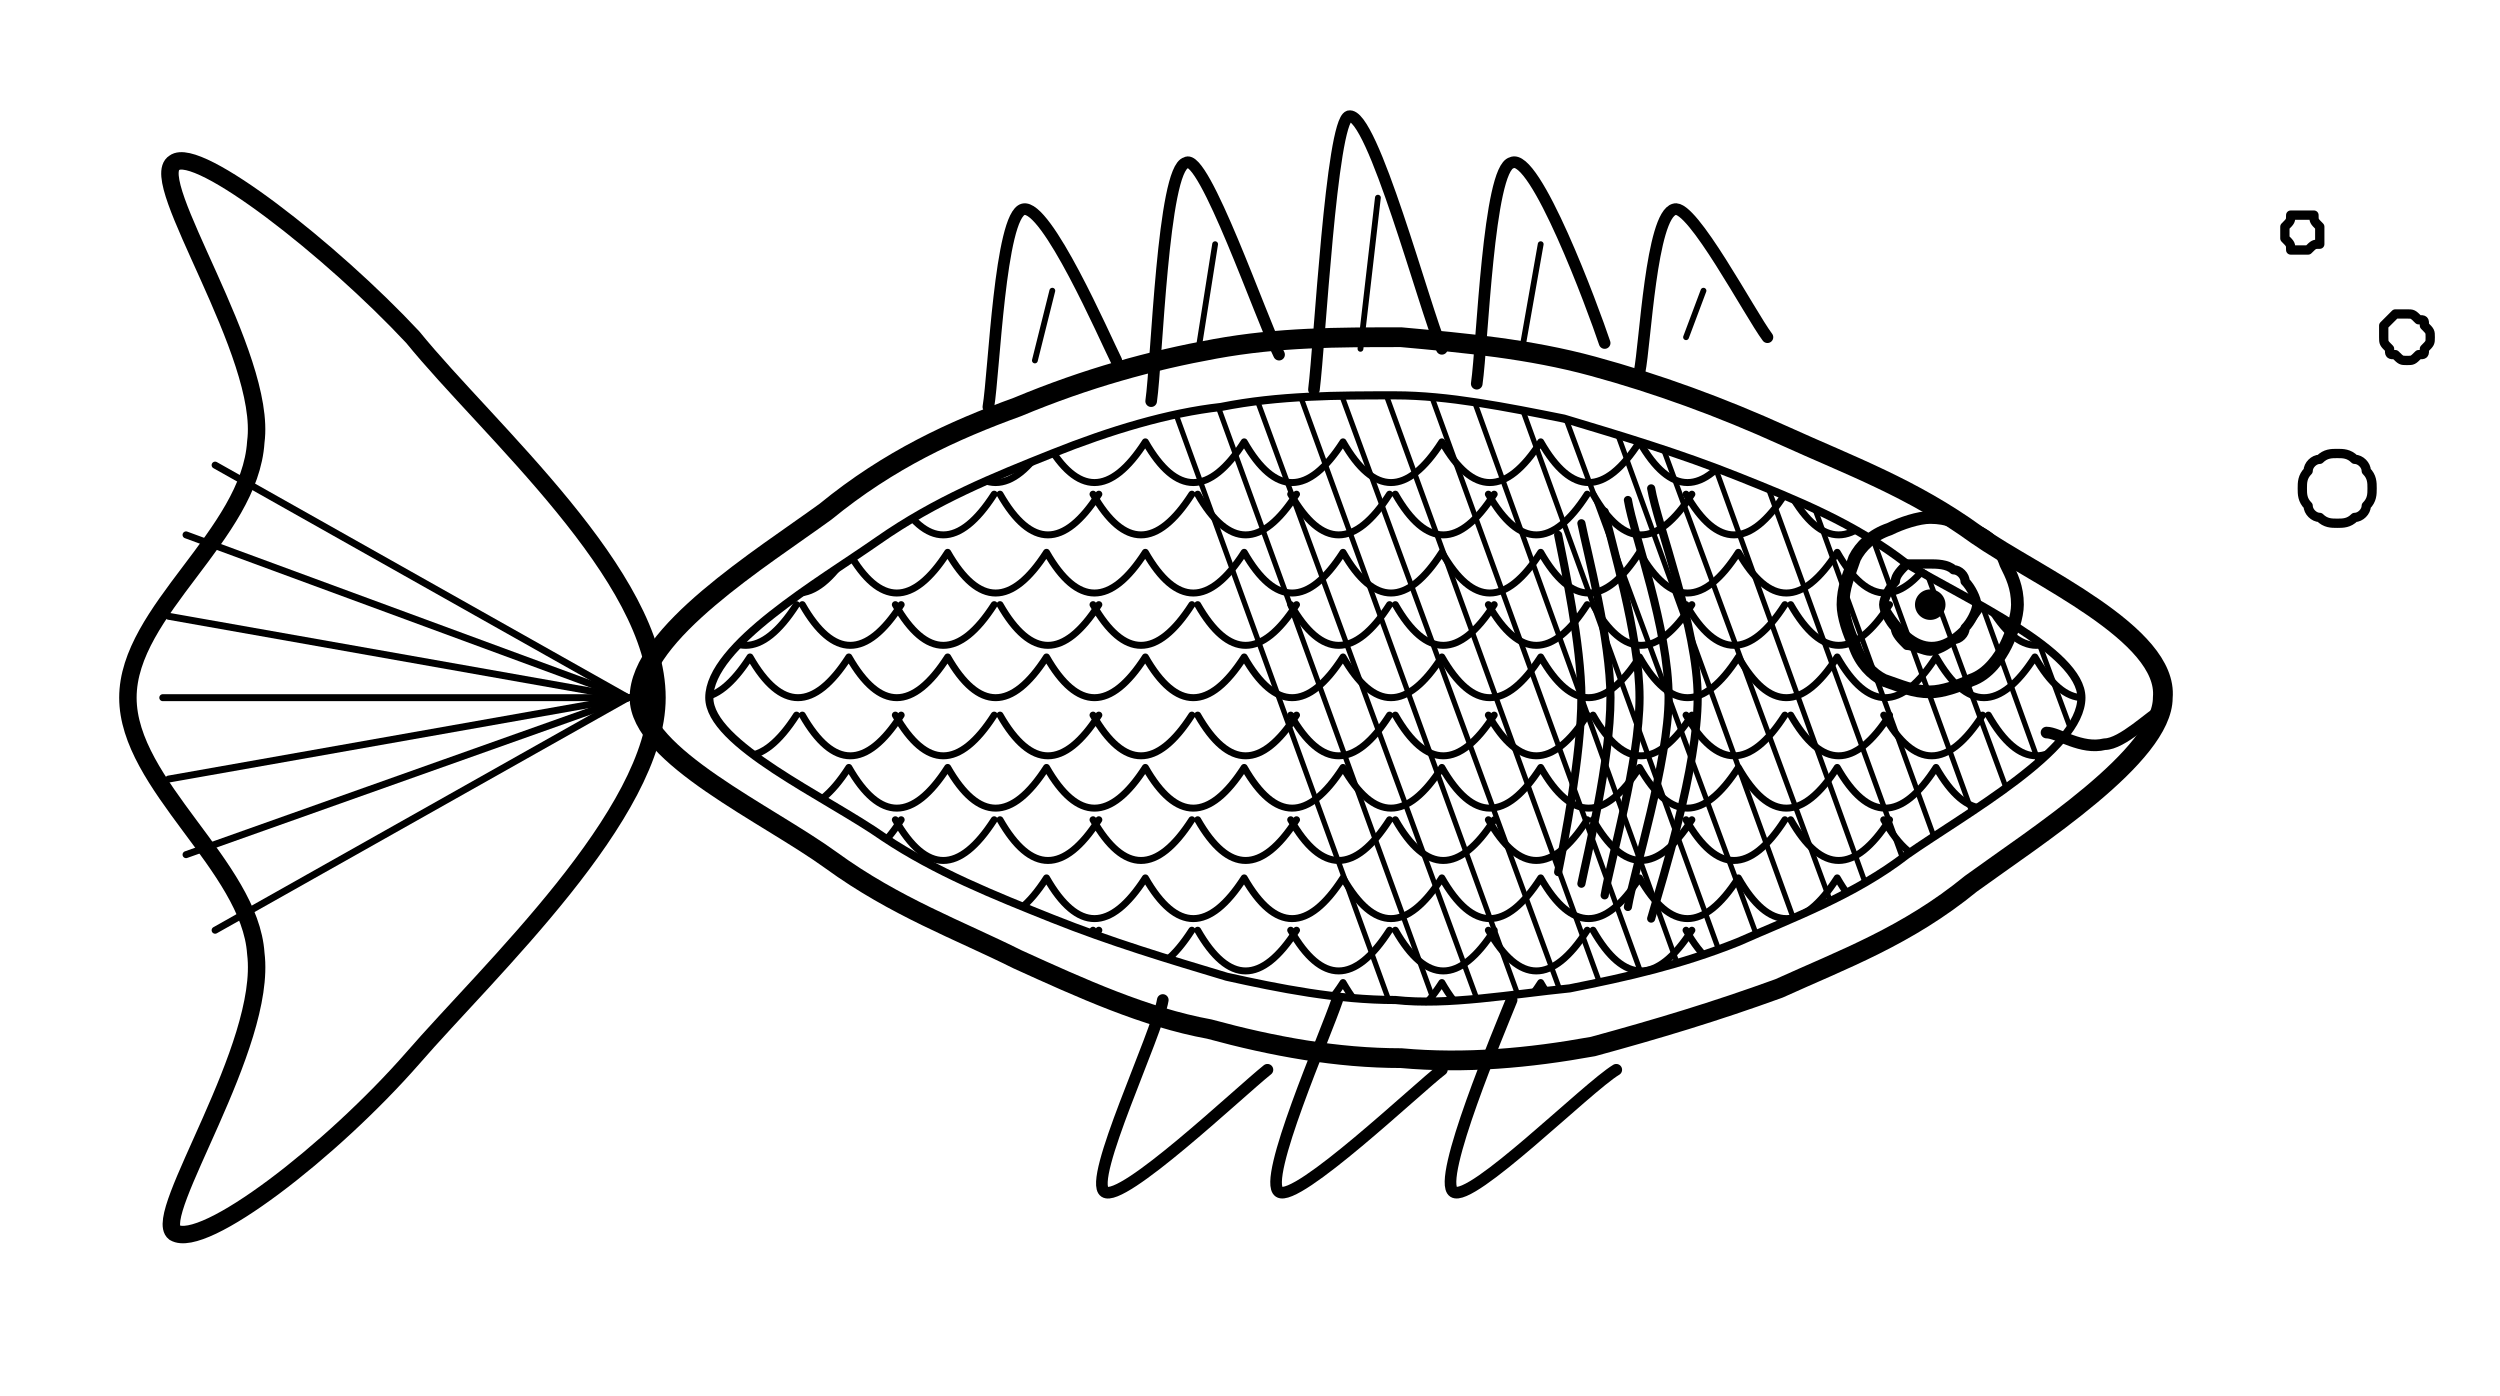
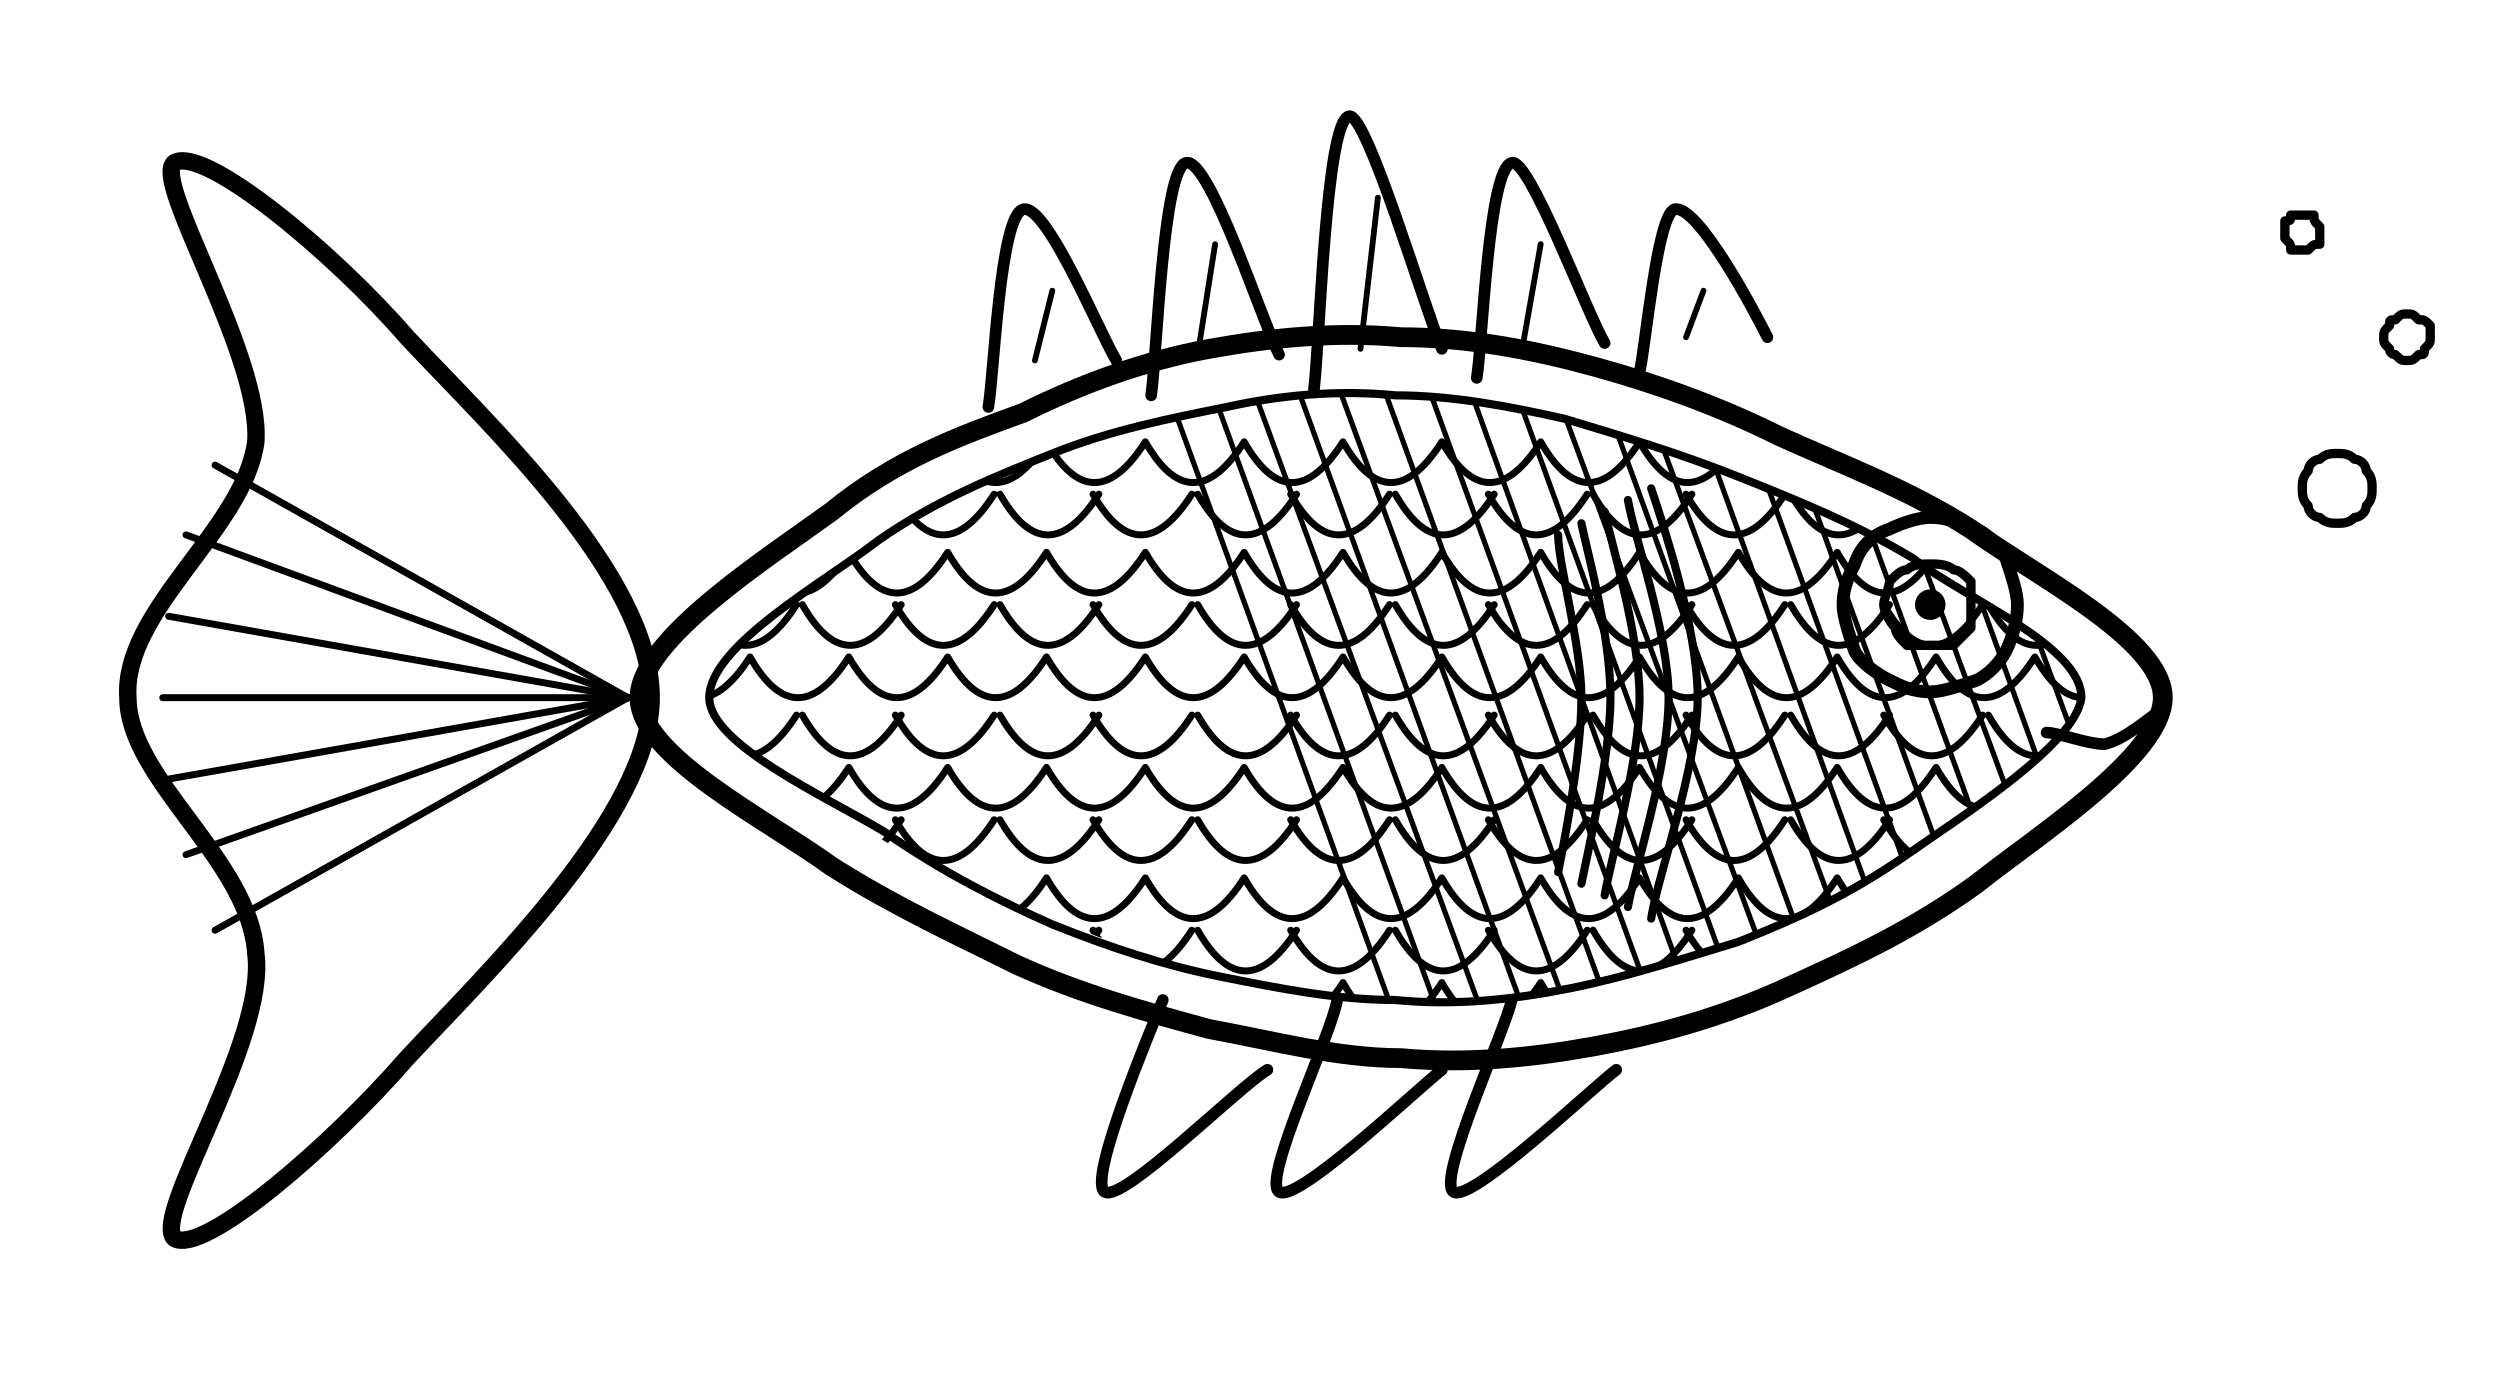
<svg xmlns="http://www.w3.org/2000/svg" viewBox="0 0 430 240" fill="none" stroke="currentColor" stroke-linecap="round" stroke-linejoin="round" aria-hidden="true" focusable="false">
-   <path d="M110 120C110 109 131 96 142 88C153 79 164 74 175 70C187 65 198 62 209 60C220 58 230 58 241 58C252 59 263 60 274 63C285 66 296 70 307 75C318 80 329 84 340 92C350 99 373 109 372 120C372 130 350 144 339 152C328 161 317 165 306 170C295 174 285 177 274 180C263 182 252 183 241 182C230 182 219 180 208 177C197 175 186 170 175 165C165 160 154 156 143 148C132 140 110 130 110 120Z" stroke-width="3.4" />
-   <path d="M122 120C122 111 141 100 151 93C161 86 171 82 181 78C191 74 201 71 210 70C220 68 230 68 240 68C249 68 259 70 269 72C279 75 289 78 299 82C309 86 319 90 328 97C338 103 358 112 358 120C358 129 338 140 328 147C319 154 308 158 299 162C289 166 280 168 270 170C260 171 249 173 240 172C230 172 220 170 211 168C201 165 191 162 181 158C171 154 161 150 152 144C142 137 122 128 122 120Z" stroke-width="1.4" />
+   <path d="M110 120C110 110 132 96 143 88C154 79 165 75 176 71C186 66 197 62 208 60C219 58 230 57 241 58C252 58 263 60 274 63C285 66 296 70 306 75C317 80 328 84 339 91C350 99 372 110 372 120C372 130 350 144 340 152C329 160 318 165 307 170C296 175 285 178 274 180C263 182 252 183 241 182C230 182 219 179 208 177C197 174 186 171 175 166C165 161 154 156 143 149C132 141 110 130 110 120Z" stroke-width="3.4" />
+   <path d="M122 120C122 111 142 100 151 93C161 86 171 82 181 78C191 74 201 72 211 70C220 68 230 67 240 68C250 68 260 70 269 72C279 75 289 78 299 82C309 86 319 90 329 96C338 103 358 111 358 120C357 128 338 140 328 147C318 154 309 158 299 162C289 165 280 168 270 170C260 172 250 173 240 172C230 172 220 170 210 168C200 166 191 163 181 159C172 155 162 150 152 143C142 137 122 128 122 120Z" stroke-width="1.4" />
  <clipPath id="fs1">
    <path d="M122 120C122 112 142 100 151 93C161 86 171 82 181 78C191 74 201 72 210 70C220 68 230 68 240 68C250 68 260 70 269 72C279 74 289 78 299 82C309 86 319 90 328 96C338 103 358 112 358 120C358 128 338 140 328 147C319 154 309 158 299 162C289 166 279 168 269 170C260 172 250 172 240 172C230 172 220 170 210 168C201 166 191 162 181 158C171 154 161 150 151 144C142 137 122 128 122 120Z" />
  </clipPath>
  <g clip-path="url(#fs1)">
    <path d="M112 76q8 14 17 0M129 76q8 14 17 0M146 76q8 14 17 0M163 76q8 14 17 0M180 76q8 14 17 0M197 76q8 14 17 0M214 76q8 14 17 0M231 76q8 14 17 0M248 76q8 14 17 0M265 76q8 14 17 0M282 76q8 14 17 0M299 76q8 14 17 0M316 76q8 14 17 0M333 76q8 14 17 0M350 76q8 14 17 0M367 76q8 14 17 0M120 85q8 14 17 0M138 85q8 14 17 0M154 85q8 14 17 0M172 85q8 14 17 0M188 85q8 14 17 0M206 85q8 14 17 0M222 85q8 14 17 0M240 85q8 14 17 0M256 85q8 14 17 0M274 85q8 14 17 0M290 85q8 14 17 0M308 85q8 14 17 0M324 85q8 14 17 0M342 85q8 14 17 0M358 85q8 14 17 0M112 95q8 14 17 0M129 95q8 14 17 0M146 95q8 14 17 0M163 95q8 14 17 0M180 95q8 14 17 0M197 95q8 14 17 0M214 95q8 14 17 0M231 95q8 14 17 0M248 95q8 14 17 0M265 95q8 14 17 0M282 95q8 14 17 0M299 95q8 14 17 0M316 95q8 14 17 0M333 95q8 14 17 0M350 95q8 14 17 0M367 95q8 14 17 0M120 104q8 14 17 0M138 104q8 14 17 0M154 104q8 14 17 0M172 104q8 14 17 0M188 104q8 14 17 0M206 104q8 14 17 0M222 104q8 14 17 0M240 104q8 14 17 0M256 104q8 14 17 0M274 104q8 14 17 0M290 104q8 14 17 0M308 104q8 14 17 0M324 104q8 14 17 0M342 104q8 14 17 0M358 104q8 14 17 0M112 113q8 14 17 0M129 113q8 14 17 0M146 113q8 14 17 0M163 113q8 14 17 0M180 113q8 14 17 0M197 113q8 14 17 0M214 113q8 14 17 0M231 113q8 14 17 0M248 113q8 14 17 0M265 113q8 14 17 0M282 113q8 14 17 0M299 113q8 14 17 0M316 113q8 14 17 0M333 113q8 14 17 0M350 113q8 14 17 0M367 113q8 14 17 0M120 123q8 14 17 0M138 123q8 14 17 0M154 123q8 14 17 0M172 123q8 14 17 0M188 123q8 14 17 0M206 123q8 14 17 0M222 123q8 14 17 0M240 123q8 14 17 0M256 123q8 14 17 0M274 123q8 14 17 0M290 123q8 14 17 0M308 123q8 14 17 0M324 123q8 14 17 0M342 123q8 14 17 0M358 123q8 14 17 0M112 132q8 14 17 0M129 132q8 14 17 0M146 132q8 14 17 0M163 132q8 14 17 0M180 132q8 14 17 0M197 132q8 14 17 0M214 132q8 14 17 0M231 132q8 14 17 0M248 132q8 14 17 0M265 132q8 14 17 0M282 132q8 14 17 0M299 132q8 14 17 0M316 132q8 14 17 0M333 132q8 14 17 0M350 132q8 14 17 0M367 132q8 14 17 0M120 141q8 14 17 0M138 141q8 14 17 0M154 141q8 14 17 0M172 141q8 14 17 0M188 141q8 14 17 0M206 141q8 14 17 0M222 141q8 14 17 0M240 141q8 14 17 0M256 141q8 14 17 0M274 141q8 14 17 0M290 141q8 14 17 0M308 141q8 14 17 0M324 141q8 14 17 0M342 141q8 14 17 0M358 141q8 14 17 0M112 151q8 14 17 0M129 151q8 14 17 0M146 151q8 14 17 0M163 151q8 14 17 0M180 151q8 14 17 0M197 151q8 14 17 0M214 151q8 14 17 0M231 151q8 14 17 0M248 151q8 14 17 0M265 151q8 14 17 0M282 151q8 14 17 0M299 151q8 14 17 0M316 151q8 14 17 0M333 151q8 14 17 0M350 151q8 14 17 0M367 151q8 14 17 0M120 160q8 14 17 0M138 160q8 14 17 0M154 160q8 14 17 0M172 160q8 14 17 0M188 160q8 14 17 0M206 160q8 14 17 0M222 160q8 14 17 0M240 160q8 14 17 0M256 160q8 14 17 0M274 160q8 14 17 0M290 160q8 14 17 0M308 160q8 14 17 0M324 160q8 14 17 0M342 160q8 14 17 0M358 160q8 14 17 0M112 169q8 14 17 0M129 169q8 14 17 0M146 169q8 14 17 0M163 169q8 14 17 0M180 169q8 14 17 0M197 169q8 14 17 0M214 169q8 14 17 0M231 169q8 14 17 0M248 169q8 14 17 0M265 169q8 14 17 0M282 169q8 14 17 0M299 169q8 14 17 0M316 169q8 14 17 0M333 169q8 14 17 0M350 169q8 14 17 0M367 169q8 14 17 0" stroke-width="1.2" />
    <path d="M365 5L426 174M358 8L419 176M351 10L413 178M345 12L406 181M338 15L399 183M332 17L393 185M325 20L386 188M318 22L380 190M312 24L373 193M305 27L367 195M299 29L360 197M292 32L353 200M286 34L347 202M279 36L340 205M272 39L334 207M266 41L327 209M259 44L321 212M253 46L314 214M246 48L307 217M240 51L301 219M233 53L294 221M226 55L288 224M220 58L281 226M213 60L275 229M207 63L268 231M200 65L261 233" stroke-width="0.9" />
  </g>
-   <path d="M284 84C285 90 292 108 292 120C292 132 286 151 284 158" stroke-width="1.4" />
-   <path d="M280 86C281 92 287 108 287 120C287 131 281 150 280 156" stroke-width="1.4" />
+   <path d="M284 84C286 90 292 108 292 120C292 132 285 151 284 158" stroke-width="1.4" />
+   <path d="M280 86C281 92 287 109 287 120C287 132 281 150 280 156" stroke-width="1.4" />
  <path d="M276 88C277 93 282 109 282 120C282 131 277 148 276 154" stroke-width="1.4" />
-   <path d="M272 90C273 95 277 110 277 120C277 131 273 147 272 152" stroke-width="1.4" />
-   <path d="M268 92C269 97 272 111 272 120C272 130 269 145 268 150" stroke-width="1.4" />
-   <path d="M347 104C347 106 346 109 345 111C344 113 342 116 339 117C337 118 334 119 332 119C329 119 327 118 324 117C322 116 320 114 319 111C318 109 317 106 317 104C317 101 318 99 319 96C320 94 322 92 325 91C327 90 330 89 332 89C335 89 337 90 339 91C342 92 344 94 345 97C346 99 347 101 347 104Z" stroke-width="2.2" />
-   <path d="M340 104C340 105 339 107 338 108C338 109 337 110 336 110C335 111 333 112 332 112C331 112 329 111 328 111C327 110 326 109 326 108C325 107 324 105 324 104C324 103 325 101 326 100C326 99 327 98 328 97C329 97 331 97 332 97C333 97 335 97 336 98C337 98 338 99 338 100C339 101 340 103 340 104Z" stroke-width="1.6" />
+   <path d="M272 90C273 95 277 109 277 120C277 130 273 147 272 152" stroke-width="1.4" />
+   <path d="M268 92C268 97 272 111 272 120C272 130 269 145 268 150" stroke-width="1.4" />
+   <path d="M347 104C347 107 346 110 345 112C344 114 342 116 340 117C337 118 334 119 332 119C329 119 327 118 325 117C323 116 320 114 319 112C318 109 317 106 317 104C317 101 318 99 319 97C320 94 322 92 325 91C327 90 330 89 332 89C335 89 337 90 340 91C342 92 344 94 345 96C346 99 347 102 347 104Z" stroke-width="2.2" />
+   <path d="M339 104C339 105 339 107 339 108C338 109 337 110 336 111C335 111 333 111 332 111C331 111 329 111 328 111C327 110 326 109 326 108C325 107 324 105 324 104C324 103 325 101 325 100C326 99 327 98 328 98C329 97 331 97 332 97C333 97 335 97 336 98C337 98 338 99 339 100C339 101 339 103 339 104Z" stroke-width="1.6" />
  <path d="M332 104h0" stroke-width="5.25" />
-   <path d="M372 122C370 123 365 128 362 128C358 129 354 126 352 126" stroke-width="2" />
-   <path d="M170 70C171 64 172 37 176 36C180 35 190 58 192 62" stroke-width="2" />
+   <path d="M372 122C370 123 366 127 362 128C359 128 354 126 352 126" stroke-width="2" />
+   <path d="M170 70C171 64 172 37 176 36C180 35 189 57 192 62" stroke-width="2" />
  <line x1="178" y1="62" x2="181" y2="50" stroke-width="1" />
-   <path d="M198 69C199 62 200 29 204 28C207 26 217 55 220 61" stroke-width="2" />
+   <path d="M198 68C199 61 200 29 204 28C208 27 217 55 220 61" stroke-width="2" />
  <line x1="206" y1="61" x2="209" y2="42" stroke-width="1" />
-   <path d="M226 67C227 59 229 21 232 20C236 19 245 53 248 60" stroke-width="2" />
+   <path d="M226 67C227 59 228 21 232 20C235 19 245 53 248 60" stroke-width="2" />
  <line x1="234" y1="60" x2="237" y2="34" stroke-width="1" />
-   <path d="M254 66C255 59 256 29 260 28C264 26 274 53 276 59" stroke-width="2" />
+   <path d="M254 65C255 59 256 29 260 28C263 27 273 54 276 59" stroke-width="2" />
  <line x1="262" y1="59" x2="265" y2="42" stroke-width="1" />
-   <path d="M282 64C283 59 284 37 288 36C291 35 301 54 304 58" stroke-width="2" />
+   <path d="M282 64C283 60 285 37 288 36C292 35 302 54 304 58" stroke-width="2" />
  <line x1="290" y1="58" x2="293" y2="50" stroke-width="1" />
-   <path d="M200 172C199 178 187 203 190 205C193 207 213 188 218 184" stroke-width="2" />
-   <path d="M230 172C228 178 217 203 220 205C223 207 244 187 248 184" stroke-width="2" />
-   <path d="M260 172C258 177 247 203 250 205C253 207 273 187 278 184" stroke-width="2" />
-   <path d="M113 120C113 99 84 74 71 58C57 43 34 25 30 28C25 31 46 61 44 76C43 92 22 105 22 120C22 135 43 149 44 164C46 180 26 209 30 212C35 215 57 198 71 182C84 167 113 140 113 120Z" stroke-width="3" />
+   <path d="M200 172C198 177 187 203 190 205C193 207 213 187 218 184" stroke-width="2" />
+   <path d="M230 172C229 178 217 203 220 205C223 207 243 188 248 184" stroke-width="2" />
+   <path d="M260 172C259 177 247 203 250 205C253 207 274 187 278 184" stroke-width="2" />
+   <path d="M112 120C112 99 84 73 70 58C57 43 35 25 30 28C26 31 45 61 44 76C42 91 21 105 22 120C22 134 43 148 44 164C46 179 26 209 30 213C35 216 57 197 70 182C84 167 112 140 112 120Z" stroke-width="3" />
  <line x1="108" y1="120" x2="37" y2="80" stroke-width="1.2" />
  <line x1="108" y1="120" x2="32" y2="92" stroke-width="1.2" />
  <line x1="108" y1="120" x2="29" y2="106" stroke-width="1.2" />
  <line x1="108" y1="120" x2="28" y2="120" stroke-width="1.2" />
  <line x1="108" y1="120" x2="29" y2="134" stroke-width="1.2" />
  <line x1="108" y1="120" x2="32" y2="147" stroke-width="1.2" />
  <line x1="108" y1="120" x2="37" y2="160" stroke-width="1.2" />
  <path d="M408 84C408 85 408 86 407 87C407 88 406 89 405 89C404 90 403 90 402 90C401 90 400 90 399 89C398 89 397 88 397 87C396 86 396 85 396 84C396 83 396 82 397 81C397 80 398 79 399 79C400 78 401 78 402 78C403 78 404 78 405 79C406 79 407 80 407 81C408 82 408 83 408 84Z" stroke-width="1.6" />
-   <path d="M418 58C418 59 418 59 417 60C417 61 417 61 416 61C415 62 415 62 414 62C413 62 413 62 412 61C411 61 411 61 411 60C410 59 410 59 410 58C410 57 410 57 410 56C411 55 411 55 412 54C413 54 413 54 414 54C415 54 415 54 416 55C417 55 417 55 417 56C418 57 418 57 418 58Z" stroke-width="1.6" />
-   <path d="M399 40C399 40 399 41 399 42C398 42 398 42 397 43C397 43 396 43 396 43C395 43 395 43 394 43C394 42 394 42 393 41C393 41 393 40 393 40C393 39 393 39 393 39C394 38 394 38 394 37C395 37 395 37 396 37C396 37 397 37 398 37C398 38 398 38 399 39C399 39 399 39 399 40Z" stroke-width="1.6" />
+   <path d="M418 58C418 59 418 59 417 60C417 61 417 61 416 61C415 62 415 62 414 62C413 62 413 62 412 61C412 61 411 61 411 60C410 59 410 59 410 58C410 57 410 57 411 56C411 55 411 55 412 55C413 54 413 54 414 54C415 54 415 54 416 55C417 55 417 55 418 56C418 57 418 57 418 58Z" stroke-width="1.6" />
+   <path d="M399 40C399 41 399 41 399 42C398 42 398 42 397 43C397 43 397 43 396 43C396 43 395 43 394 43C394 42 394 42 393 41C393 41 393 41 393 40C393 40 393 39 393 38C394 38 394 38 394 37C395 37 395 37 396 37C397 37 397 37 398 37C398 38 398 38 399 39C399 39 399 40 399 40Z" stroke-width="1.6" />
</svg>
